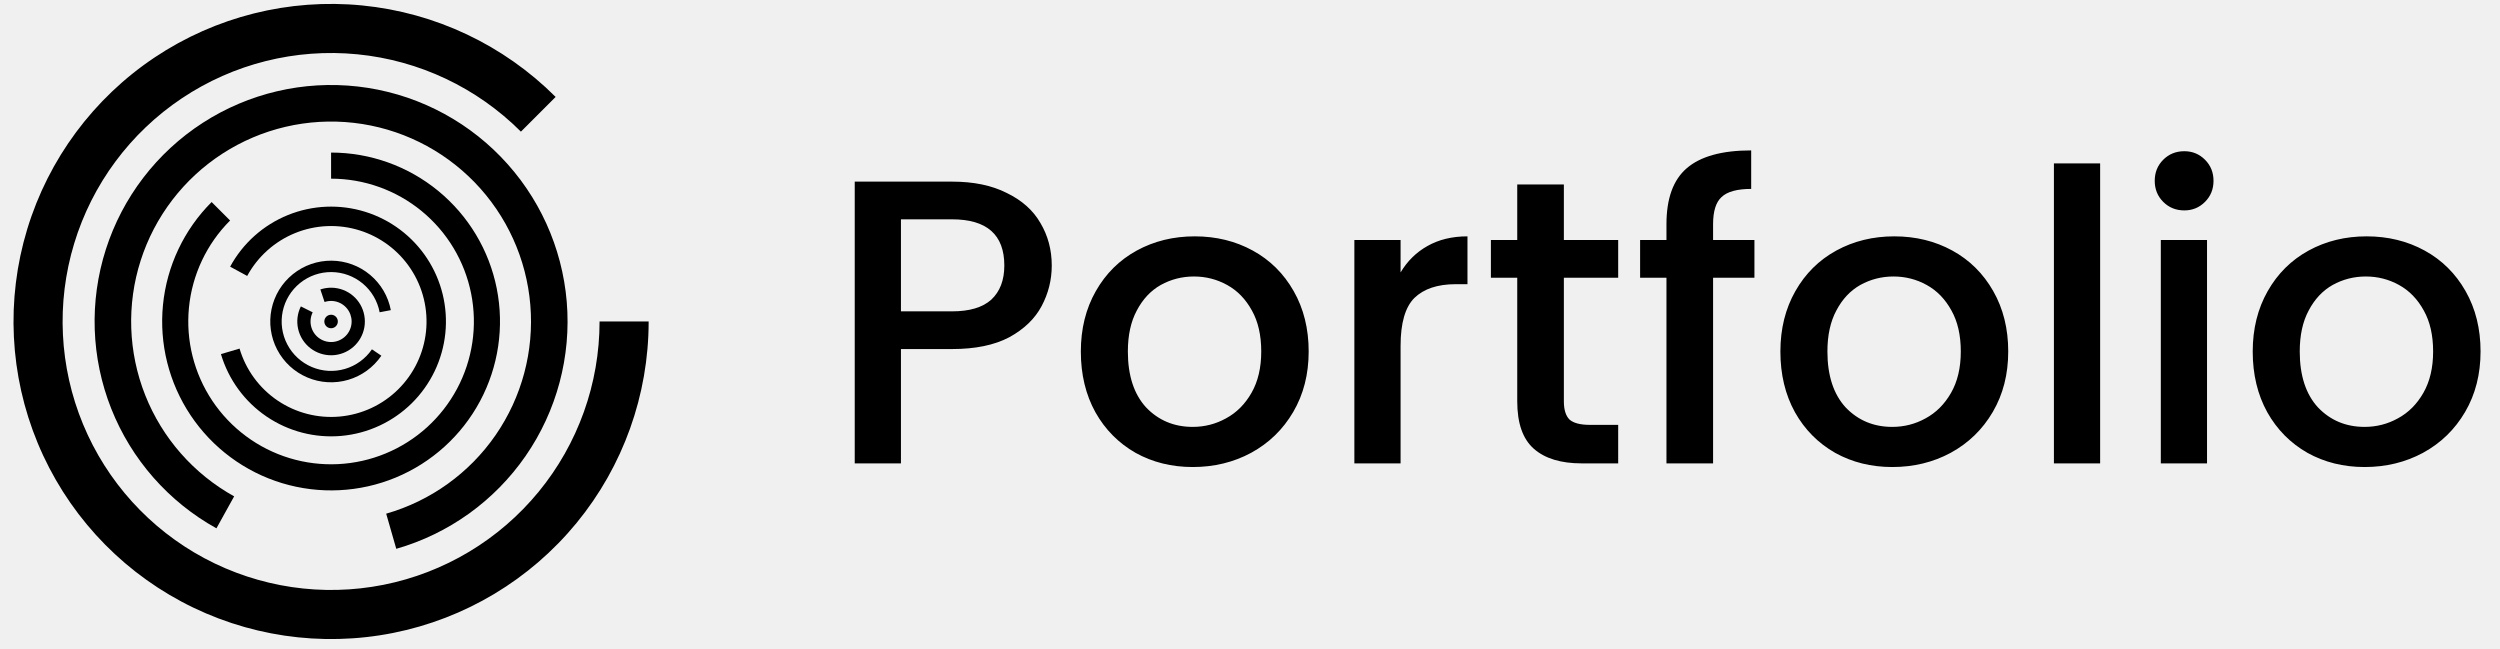
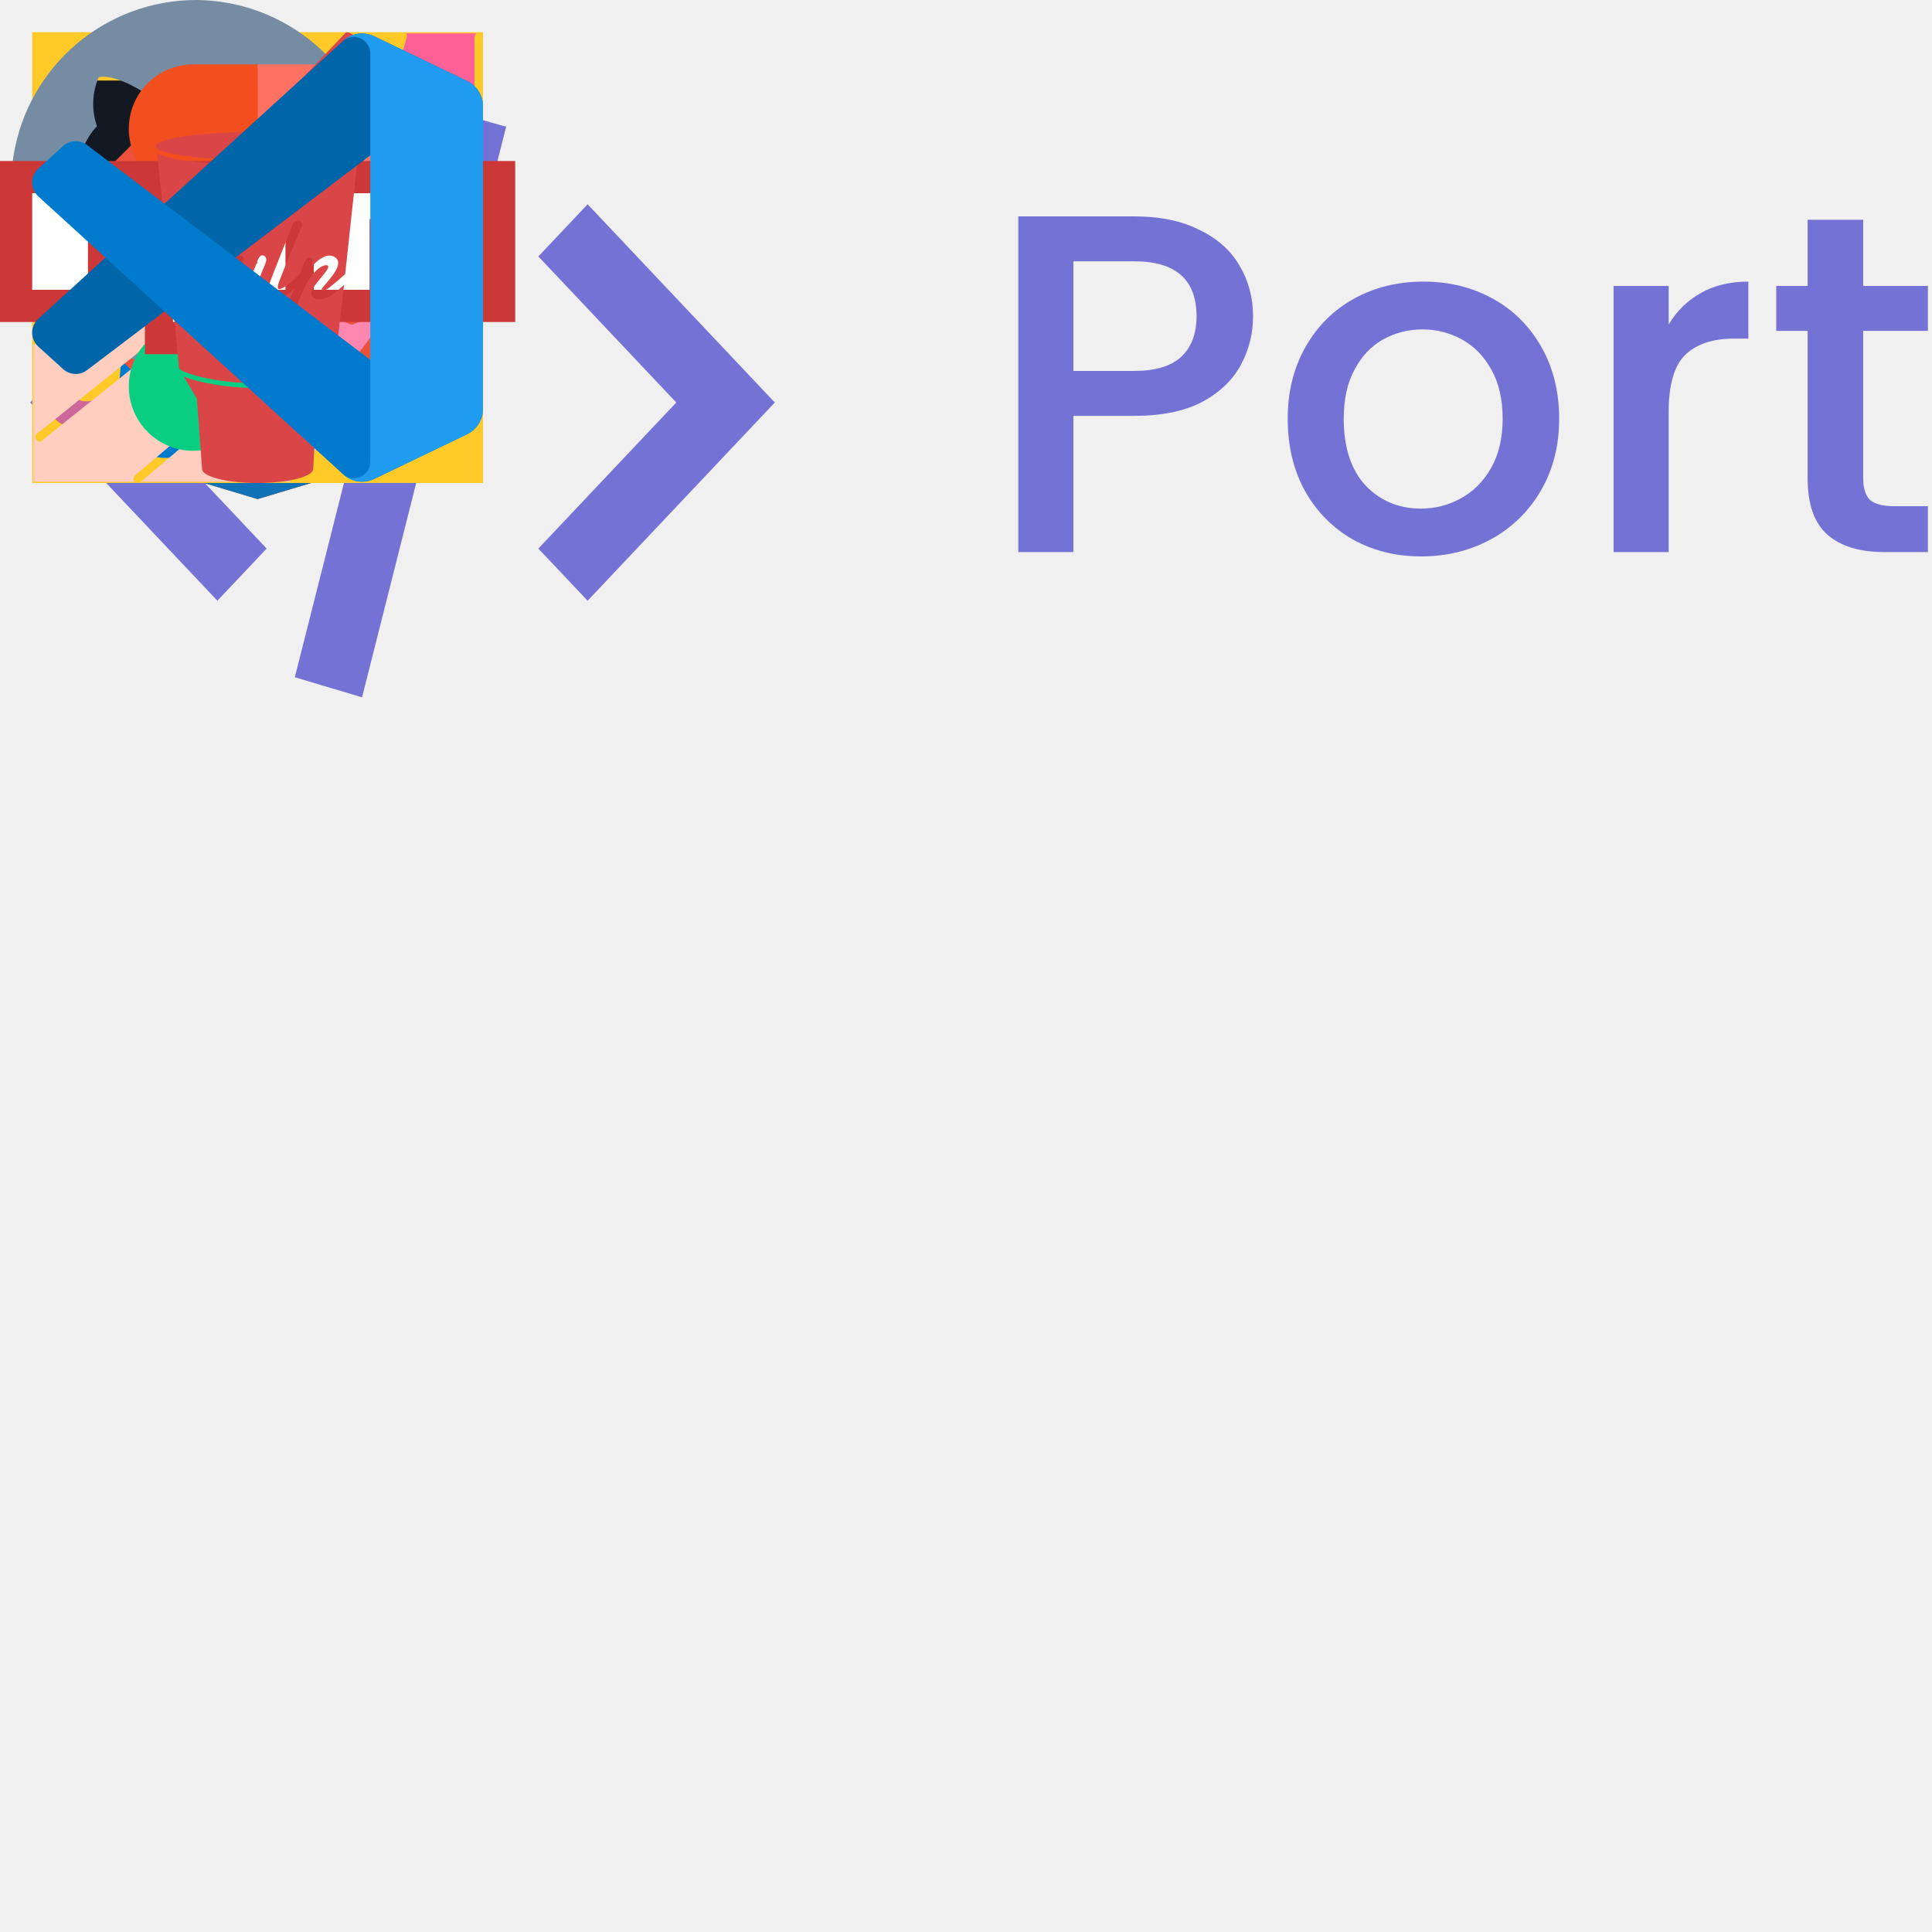
- <svg xmlns="http://www.w3.org/2000/svg" width="185" height="48" viewBox="0 0 185 48" fill="none">
+ <svg xmlns="http://www.w3.org/2000/svg" width="64" height="64" viewBox="0 0 120 120" fill="none">
  <g id="logo">
-     <path d="M48 23.79C48 29.227 46.115 34.495 42.666 38.698C39.217 42.901 34.417 45.778 29.085 46.839C23.752 47.899 18.217 47.078 13.422 44.515C8.627 41.952 4.869 37.806 2.789 32.783C0.708 27.76 0.434 22.171 2.012 16.968C3.59 11.766 6.924 7.271 11.444 4.25C15.965 1.23 21.393 -0.13 26.803 0.403C32.214 0.936 37.273 3.329 41.117 7.173L38.548 9.742C35.298 6.491 31.022 4.469 26.447 4.018C21.873 3.568 17.284 4.717 13.462 7.271C9.64 9.824 6.822 13.624 5.488 18.023C4.154 22.421 4.386 27.146 6.145 31.393C7.904 35.64 11.081 39.145 15.134 41.312C19.188 43.478 23.868 44.173 28.376 43.276C32.884 42.379 36.942 39.947 39.858 36.394C42.774 32.841 44.368 28.387 44.368 23.79H48Z" fill="black" />
-     <path d="M16.016 39.096C12.475 37.133 9.724 34.003 8.232 30.239C6.74 26.476 6.599 22.311 7.833 18.455C9.067 14.599 11.601 11.29 15.001 9.092C18.401 6.895 22.458 5.944 26.481 6.402C30.504 6.861 34.243 8.7 37.062 11.606C39.881 14.512 41.605 18.306 41.94 22.341C42.275 26.376 41.201 30.402 38.901 33.733C36.6 37.065 33.216 39.496 29.324 40.612L28.578 38.012C31.868 37.068 34.73 35.013 36.675 32.197C38.62 29.38 39.528 25.976 39.244 22.565C38.961 19.154 37.503 15.946 35.12 13.489C32.737 11.032 29.576 9.477 26.175 9.09C22.774 8.703 19.344 9.506 16.469 11.364C13.594 13.222 11.453 16.02 10.409 19.279C9.366 22.539 9.485 26.06 10.746 29.242C12.008 32.424 14.334 35.071 17.327 36.73L16.016 39.096Z" fill="black" />
-     <path d="M24.5 11.29C27.392 11.29 30.194 12.293 32.43 14.127C34.665 15.962 36.196 18.515 36.76 21.351C37.324 24.188 36.887 27.132 35.524 29.683C34.161 32.233 31.955 34.232 29.284 35.339C26.612 36.445 23.639 36.591 20.871 35.752C18.104 34.912 15.713 33.139 14.107 30.735C12.5 28.33 11.777 25.443 12.06 22.565C12.344 19.687 13.616 16.996 15.661 14.951L17.027 16.317C15.299 18.046 14.223 20.321 13.983 22.754C13.743 25.187 14.355 27.628 15.713 29.661C17.072 31.694 19.093 33.193 21.432 33.903C23.772 34.613 26.285 34.489 28.544 33.553C30.803 32.618 32.667 30.928 33.82 28.772C34.973 26.616 35.342 24.126 34.865 21.728C34.388 19.33 33.094 17.172 31.204 15.621C29.314 14.07 26.945 13.222 24.5 13.222L24.5 11.29Z" fill="black" />
-     <path d="M17.03 19.734C17.968 18.006 19.477 16.657 21.299 15.916C23.12 15.175 25.143 15.089 27.021 15.672C28.899 16.256 30.517 17.472 31.598 19.114C32.68 20.756 33.159 22.723 32.953 24.679C32.748 26.634 31.871 28.458 30.471 29.84C29.071 31.221 27.236 32.075 25.278 32.255C23.32 32.434 21.36 31.93 19.732 30.827C18.104 29.723 16.909 28.09 16.35 26.204L17.727 25.796C18.192 27.363 19.185 28.721 20.537 29.637C21.89 30.554 23.519 30.974 25.146 30.824C26.774 30.675 28.299 29.965 29.462 28.817C30.625 27.669 31.354 26.154 31.525 24.529C31.696 22.903 31.298 21.269 30.399 19.904C29.5 18.54 28.155 17.529 26.595 17.044C25.034 16.56 23.354 16.631 21.84 17.247C20.326 17.862 19.072 18.983 18.292 20.42L17.03 19.734Z" fill="black" />
-     <path d="M28.22 26.323C27.634 27.183 26.767 27.814 25.769 28.108C24.77 28.401 23.7 28.339 22.742 27.932C21.783 27.526 20.996 26.799 20.513 25.877C20.03 24.954 19.882 23.893 20.094 22.874C20.306 21.854 20.865 20.94 21.676 20.287C22.486 19.633 23.498 19.281 24.539 19.29C25.58 19.299 26.586 19.669 27.385 20.337C28.184 21.004 28.727 21.928 28.921 22.951L28.093 23.108C27.936 22.276 27.494 21.526 26.845 20.983C26.195 20.441 25.378 20.14 24.532 20.133C23.686 20.125 22.863 20.412 22.204 20.943C21.546 21.474 21.091 22.217 20.919 23.045C20.747 23.874 20.867 24.736 21.259 25.486C21.652 26.236 22.292 26.826 23.071 27.157C23.85 27.488 24.719 27.538 25.531 27.299C26.343 27.061 27.047 26.548 27.523 25.849L28.22 26.323Z" fill="black" />
-     <path d="M23.707 21.419C24.255 21.236 24.85 21.248 25.391 21.454C25.931 21.66 26.384 22.047 26.671 22.549C26.957 23.052 27.061 23.638 26.965 24.208C26.868 24.778 26.577 25.297 26.14 25.677C25.704 26.056 25.149 26.273 24.571 26.289C23.993 26.305 23.427 26.121 22.97 25.767C22.512 25.413 22.192 24.911 22.063 24.347C21.934 23.783 22.005 23.192 22.263 22.674L23.139 23.112C22.983 23.426 22.939 23.786 23.018 24.129C23.096 24.472 23.291 24.777 23.569 24.992C23.847 25.207 24.192 25.32 24.543 25.31C24.895 25.3 25.232 25.168 25.497 24.937C25.763 24.707 25.94 24.391 25.999 24.044C26.058 23.697 25.994 23.341 25.82 23.036C25.645 22.73 25.37 22.495 25.042 22.369C24.713 22.244 24.351 22.237 24.018 22.348L23.707 21.419Z" fill="black" />
-     <circle cx="24.5" cy="23.79" r="0.5" transform="rotate(-180 24.5 23.79)" fill="black" />
-     <path d="M77.83 19.65C77.83 20.71 77.58 21.71 77.08 22.65C76.58 23.59 75.78 24.36 74.68 24.96C73.58 25.54 72.17 25.83 70.45 25.83H66.67V34.29H63.25V13.44H70.45C72.05 13.44 73.4 13.72 74.5 14.28C75.62 14.82 76.45 15.56 76.99 16.5C77.55 17.44 77.83 18.49 77.83 19.65ZM70.45 23.04C71.75 23.04 72.72 22.75 73.36 22.17C74 21.57 74.32 20.73 74.32 19.65C74.32 17.37 73.03 16.23 70.45 16.23H66.67V23.04H70.45ZM88.262 34.56C86.702 34.56 85.292 34.21 84.032 33.51C82.772 32.79 81.782 31.79 81.062 30.51C80.342 29.21 79.982 27.71 79.982 26.01C79.982 24.33 80.352 22.84 81.092 21.54C81.832 20.24 82.842 19.24 84.122 18.54C85.402 17.84 86.832 17.49 88.412 17.49C89.992 17.49 91.422 17.84 92.702 18.54C93.982 19.24 94.992 20.24 95.732 21.54C96.472 22.84 96.842 24.33 96.842 26.01C96.842 27.69 96.462 29.18 95.702 30.48C94.942 31.78 93.902 32.79 92.582 33.51C91.282 34.21 89.842 34.56 88.262 34.56ZM88.262 31.59C89.142 31.59 89.962 31.38 90.722 30.96C91.502 30.54 92.132 29.91 92.612 29.07C93.092 28.23 93.332 27.21 93.332 26.01C93.332 24.81 93.102 23.8 92.642 22.98C92.182 22.14 91.572 21.51 90.812 21.09C90.052 20.67 89.232 20.46 88.352 20.46C87.472 20.46 86.652 20.67 85.892 21.09C85.152 21.51 84.562 22.14 84.122 22.98C83.682 23.8 83.462 24.81 83.462 26.01C83.462 27.79 83.912 29.17 84.812 30.15C85.732 31.11 86.882 31.59 88.262 31.59ZM103.643 20.16C104.143 19.32 104.803 18.67 105.623 18.21C106.463 17.73 107.453 17.49 108.593 17.49V21.03H107.723C106.383 21.03 105.363 21.37 104.663 22.05C103.983 22.73 103.643 23.91 103.643 25.59V34.29H100.223V17.76H103.643V20.16ZM115.726 20.55V29.7C115.726 30.32 115.866 30.77 116.146 31.05C116.446 31.31 116.946 31.44 117.646 31.44H119.746V34.29H117.046C115.506 34.29 114.326 33.93 113.506 33.21C112.686 32.49 112.276 31.32 112.276 29.7V20.55H110.326V17.76H112.276V13.65H115.726V17.76H119.746V20.55H115.726ZM129.828 20.55H126.768V34.29H123.318V20.55H121.368V17.76H123.318V16.59C123.318 14.69 123.818 13.31 124.818 12.45C125.838 11.57 127.428 11.13 129.588 11.13V13.98C128.548 13.98 127.818 14.18 127.398 14.58C126.978 14.96 126.768 15.63 126.768 16.59V17.76H129.828V20.55ZM140.029 34.56C138.469 34.56 137.059 34.21 135.799 33.51C134.539 32.79 133.549 31.79 132.829 30.51C132.109 29.21 131.749 27.71 131.749 26.01C131.749 24.33 132.119 22.84 132.859 21.54C133.599 20.24 134.609 19.24 135.889 18.54C137.169 17.84 138.599 17.49 140.179 17.49C141.759 17.49 143.189 17.84 144.469 18.54C145.749 19.24 146.759 20.24 147.499 21.54C148.239 22.84 148.609 24.33 148.609 26.01C148.609 27.69 148.229 29.18 147.469 30.48C146.709 31.78 145.669 32.79 144.349 33.51C143.049 34.21 141.609 34.56 140.029 34.56ZM140.029 31.59C140.909 31.59 141.729 31.38 142.489 30.96C143.269 30.54 143.899 29.91 144.379 29.07C144.859 28.23 145.099 27.21 145.099 26.01C145.099 24.81 144.869 23.8 144.409 22.98C143.949 22.14 143.339 21.51 142.579 21.09C141.819 20.67 140.999 20.46 140.119 20.46C139.239 20.46 138.419 20.67 137.659 21.09C136.919 21.51 136.329 22.14 135.889 22.98C135.449 23.8 135.229 24.81 135.229 26.01C135.229 27.79 135.679 29.17 136.579 30.15C137.499 31.11 138.649 31.59 140.029 31.59ZM155.41 12.09V34.29H151.99V12.09H155.41ZM161.64 15.57C161.02 15.57 160.5 15.36 160.08 14.94C159.66 14.52 159.45 14 159.45 13.38C159.45 12.76 159.66 12.24 160.08 11.82C160.5 11.4 161.02 11.19 161.64 11.19C162.24 11.19 162.75 11.4 163.17 11.82C163.59 12.24 163.8 12.76 163.8 13.38C163.8 14 163.59 14.52 163.17 14.94C162.75 15.36 162.24 15.57 161.64 15.57ZM163.32 17.76V34.29H159.9V17.76H163.32ZM174.981 34.56C173.421 34.56 172.011 34.21 170.751 33.51C169.491 32.79 168.501 31.79 167.781 30.51C167.061 29.21 166.701 27.71 166.701 26.01C166.701 24.33 167.071 22.84 167.811 21.54C168.551 20.24 169.561 19.24 170.841 18.54C172.121 17.84 173.551 17.49 175.131 17.49C176.711 17.49 178.141 17.84 179.421 18.54C180.701 19.24 181.711 20.24 182.451 21.54C183.191 22.84 183.561 24.33 183.561 26.01C183.561 27.69 183.181 29.18 182.421 30.48C181.661 31.78 180.621 32.79 179.301 33.51C178.001 34.21 176.561 34.56 174.981 34.56ZM174.981 31.59C175.861 31.59 176.681 31.38 177.441 30.96C178.221 30.54 178.851 29.91 179.331 29.07C179.811 28.23 180.051 27.21 180.051 26.01C180.051 24.81 179.821 23.8 179.361 22.98C178.901 22.14 178.291 21.51 177.531 21.09C176.771 20.67 175.951 20.46 175.071 20.46C174.191 20.46 173.371 20.67 172.611 21.09C171.871 21.51 171.281 22.14 170.841 22.98C170.401 23.8 170.181 24.81 170.181 26.01C170.181 27.79 170.631 29.17 171.531 30.15C172.451 31.11 173.601 31.59 174.981 31.59Z" fill="black" />
+     <path fill-rule="evenodd" clip-rule="evenodd" d="M18.312 42.065L27.262 6.688L31.438 7.872L22.488 43.312L18.312 42.065Z" fill="#7572D5" />
+     <path fill-rule="evenodd" clip-rule="evenodd" d="M13.502 12.688L16.562 15.928L7.995 25L16.562 34.072L13.502 37.312L1.875 25L13.502 12.688Z" fill="#7572D5" />
+     <path fill-rule="evenodd" clip-rule="evenodd" d="M36.498 12.688L33.438 15.928L42.005 25L33.438 34.072L36.498 37.312L48.125 25L36.498 12.688Z" fill="#7572D5" />
+     <path d="M77.83 19.65C77.83 20.71 77.58 21.71 77.08 22.65C76.58 23.59 75.78 24.36 74.68 24.96C73.58 25.54 72.17 25.83 70.45 25.83H66.67V34.29H63.25V13.44H70.45C72.05 13.44 73.4 13.72 74.5 14.28C75.62 14.82 76.45 15.56 76.99 16.5C77.55 17.44 77.83 18.49 77.83 19.65ZM70.45 23.04C71.75 23.04 72.72 22.75 73.36 22.17C74 21.57 74.32 20.73 74.32 19.65C74.32 17.37 73.03 16.23 70.45 16.23H66.67V23.04H70.45ZM88.262 34.56C86.702 34.56 85.292 34.21 84.032 33.51C82.772 32.79 81.782 31.79 81.062 30.51C80.342 29.21 79.982 27.71 79.982 26.01C79.982 24.33 80.352 22.84 81.092 21.54C81.832 20.24 82.842 19.24 84.122 18.54C85.402 17.84 86.832 17.49 88.412 17.49C89.992 17.49 91.422 17.84 92.702 18.54C93.982 19.24 94.992 20.24 95.732 21.54C96.472 22.84 96.842 24.33 96.842 26.01C96.842 27.69 96.462 29.18 95.702 30.48C94.942 31.78 93.902 32.79 92.582 33.51C91.282 34.21 89.842 34.56 88.262 34.56ZM88.262 31.59C89.142 31.59 89.962 31.38 90.722 30.96C91.502 30.54 92.132 29.91 92.612 29.07C93.092 28.23 93.332 27.21 93.332 26.01C93.332 24.81 93.102 23.8 92.642 22.98C92.182 22.14 91.572 21.51 90.812 21.09C90.052 20.67 89.232 20.46 88.352 20.46C87.472 20.46 86.652 20.67 85.892 21.09C85.152 21.51 84.562 22.14 84.122 22.98C83.682 23.8 83.462 24.81 83.462 26.01C83.462 27.79 83.912 29.17 84.812 30.15C85.732 31.11 86.882 31.59 88.262 31.59ZM103.643 20.16C104.143 19.32 104.803 18.67 105.623 18.21C106.463 17.73 107.453 17.49 108.593 17.49V21.03H107.723C106.383 21.03 105.363 21.37 104.663 22.05C103.983 22.73 103.643 23.91 103.643 25.59V34.29H100.223V17.76H103.643V20.16ZM115.726 20.55V29.7C115.726 30.32 115.866 30.77 116.146 31.05C116.446 31.31 116.946 31.44 117.646 31.44H119.746V34.29H117.046C115.506 34.29 114.326 33.93 113.506 33.21C112.686 32.49 112.276 31.32 112.276 29.7V20.55H110.326V17.76H112.276V13.65H115.726V17.76H119.746V20.55H115.726ZM129.828 20.55H126.768V34.29H123.318V20.55H121.368V17.76H123.318V16.59C123.318 14.69 123.818 13.31 124.818 12.45C125.838 11.57 127.428 11.13 129.588 11.13V13.98C128.548 13.98 127.818 14.18 127.398 14.58C126.978 14.96 126.768 15.63 126.768 16.59V17.76H129.828V20.55ZM140.029 34.56C138.469 34.56 137.059 34.21 135.799 33.51C134.539 32.79 133.549 31.79 132.829 30.51C132.109 29.21 131.749 27.71 131.749 26.01C131.749 24.33 132.119 22.84 132.859 21.54C133.599 20.24 134.609 19.24 135.889 18.54C137.169 17.84 138.599 17.49 140.179 17.49C141.759 17.49 143.189 17.84 144.469 18.54C145.749 19.24 146.759 20.24 147.499 21.54C148.239 22.84 148.609 24.33 148.609 26.01C148.609 27.69 148.229 29.18 147.469 30.48C146.709 31.78 145.669 32.79 144.349 33.51C143.049 34.21 141.609 34.56 140.029 34.56ZM140.029 31.59C140.909 31.59 141.729 31.38 142.489 30.96C143.269 30.54 143.899 29.91 144.379 29.07C144.859 28.23 145.099 27.21 145.099 26.01C145.099 24.81 144.869 23.8 144.409 22.98C143.949 22.14 143.339 21.51 142.579 21.09C141.819 20.67 140.999 20.46 140.119 20.46C139.239 20.46 138.419 20.67 137.659 21.09C136.919 21.51 136.329 22.14 135.889 22.98C135.449 23.8 135.229 24.81 135.229 26.01C135.229 27.79 135.679 29.17 136.579 30.15C137.499 31.11 138.649 31.59 140.029 31.59ZM155.41 12.09V34.29H151.99V12.09H155.41ZM161.64 15.57C161.02 15.57 160.5 15.36 160.08 14.94C159.66 14.52 159.45 14 159.45 13.38C159.45 12.76 159.66 12.24 160.08 11.82C160.5 11.4 161.02 11.19 161.64 11.19C162.24 11.19 162.75 11.4 163.17 11.82C163.59 12.24 163.8 12.76 163.8 13.38C163.8 14 163.59 14.52 163.17 14.94C162.75 15.36 162.24 15.57 161.64 15.57ZM163.32 17.76V34.29H159.9V17.76H163.32ZM174.981 34.56C173.421 34.56 172.011 34.21 170.751 33.51C169.491 32.79 168.501 31.79 167.781 30.51C167.061 29.21 166.701 27.71 166.701 26.01C166.701 24.33 167.071 22.84 167.811 21.54C168.551 20.24 169.561 19.24 170.841 18.54C172.121 17.84 173.551 17.49 175.131 17.49C176.711 17.49 178.141 17.84 179.421 18.54C180.701 19.24 181.711 20.24 182.451 21.54C183.191 22.84 183.561 24.33 183.561 26.01C183.561 27.69 183.181 29.18 182.421 30.48C181.661 31.78 180.621 32.79 179.301 33.51C178.001 34.21 176.561 34.56 174.981 34.56ZM174.981 31.59C175.861 31.59 176.681 31.38 177.441 30.96C178.221 30.54 178.851 29.91 179.331 29.07C179.811 28.23 180.051 27.21 180.051 26.01C180.051 24.81 179.821 23.8 179.361 22.98C178.901 22.14 178.291 21.51 177.531 21.09C176.771 20.67 175.951 20.46 175.071 20.46C174.191 20.46 173.371 20.67 172.611 21.09C171.871 21.51 171.281 22.14 170.841 22.98C170.401 23.8 170.181 24.81 170.181 26.01C170.181 27.79 170.631 29.17 171.531 30.15C172.451 31.11 173.601 31.59 174.981 31.59Z" fill="#7572D5" />
+   </g>
+   <g id="html">
+     <g id="SVGRepo_bgCarrier" stroke-width="0" />
+     <g id="SVGRepo_tracerCarrier" stroke-linecap="round" stroke-linejoin="round" />
+     <g id="SVGRepo_iconCarrier">
+       <path d="M6 28L4 3H28L26 28L16 31L6 28Z" fill="#E44D26" />
+       <path d="M26 5H16V29.5L24 27L26 5Z" fill="#F16529" />
+       <path d="M9.5 17.5L8.5 8H24L23.5 11H11.5L12 14.5H23L22 24L16 26L10 24L9.5 19H12.5L13 21.5L16 22.5L19 21.5L19.5 17.5H9.5Z" fill="white" />
+     </g>
+   </g>
+   <g id="css">
+     <g id="SVGRepo_bgCarrier" stroke-width="0" />
+     <g id="SVGRepo_tracerCarrier" stroke-linecap="round" stroke-linejoin="round" />
+     <g id="SVGRepo_iconCarrier">
+       <path d="M6 28L4 3H28L26 28L16 31L6 28Z" fill="#1172B8" />
+       <path d="M26 5H16V29.5L24 27L26 5Z" fill="#33AADD" />
+       <path d="M19.5 17.5H9.5L9 14L17 11.5H9L8.5 8.5H24L23.5 12L17 14.5H23L22 24L16 26L10 24L9.5 19H12.5L13 21.5L16 22.5L19 21.5L19.5 17.5Z" fill="white" />
+     </g>
+   </g>
+   <g id="js">
+     <g id="SVGRepo_bgCarrier" stroke-width="0" />
+     <g id="SVGRepo_tracerCarrier" stroke-linecap="round" stroke-linejoin="round" />
+     <g id="SVGRepo_iconCarrier">
+       <rect x="2" y="2" width="28" height="28" fill="#FFCA28" />
+       <path d="M19 25.288L21.061 23.924C21.223 24.431 22.246 25.637 23.538 25.637C24.831 25.637 25.431 24.931 25.431 24.463C25.431 23.188 24.111 22.738 23.477 22.522C23.374 22.487 23.289 22.458 23.231 22.433C23.201 22.42 23.156 22.402 23.098 22.38C22.393 22.111 19.792 21.117 19.792 18.237C19.792 15.065 22.854 14.7 23.546 14.7C23.999 14.7 26.177 14.756 27.262 16.794L25.262 18.19C24.823 17.302 24.095 17.008 23.646 17.008C22.538 17.008 22.308 17.82 22.308 18.19C22.308 19.227 23.511 19.692 24.527 20.084C24.793 20.187 25.046 20.285 25.262 20.387C26.369 20.91 28 21.767 28 24.463C28 25.814 26.867 28 24.015 28C20.185 28 19.169 25.7 19 25.288Z" fill="#3E3E3E" />
+       <path d="M9 25.559L11.149 24.195C11.317 24.703 11.971 25.638 12.921 25.638C13.87 25.638 14.356 24.663 14.356 24.195V15H16.998V24.195C17.041 25.464 16.338 28 13.233 28C10.379 28 9.192 26.304 9 25.559Z" fill="#3E3E3E" />
+     </g>
+   </g>
+   <g id="sass">
+     <g id="SVGRepo_bgCarrier" stroke-width="0" />
+     <g id="SVGRepo_tracerCarrier" stroke-linecap="round" stroke-linejoin="round" />
+     <g id="SVGRepo_iconCarrier">
+       <path d="M26.11,17.572a5.8,5.8,0,0,0-2.537.588,5.345,5.345,0,0,1-.568-1.314,3.53,3.53,0,0,1-.051-1.1,9.811,9.811,0,0,1,.332-1.192c-.005-.051-.061-.292-.624-.3s-1.048.107-1.1.256a6.171,6.171,0,0,0-.235.834,19.686,19.686,0,0,1-1.713,3.294,3.186,3.186,0,0,1-.44-2.066,9.811,9.811,0,0,1,.332-1.192c-.005-.051-.061-.292-.624-.3s-1.048.107-1.1.256-.118.5-.235.834-1.483,3.386-1.841,4.173c-.184.4-.343.726-.455.946h0a.233.233,0,0,1-.02.041c-.1.189-.153.292-.153.292v.005c-.077.138-.159.266-.2.266a1.711,1.711,0,0,1,.01-.869c.2-1.059.69-2.705.685-2.762,0-.031.092-.317-.317-.465a.508.508,0,0,0-.578.1c-.036,0-.061.087-.061.087s.445-1.851-.849-1.851a3.855,3.855,0,0,0-2.475,1.683c-.348.189-1.089.593-1.882,1.028-.3.169-.614.338-.905.5-.02-.02-.041-.046-.061-.066C6.87,17.6,3.975,16.416,4.1,14.171c.046-.818.327-2.966,5.559-5.575,4.306-2.122,7.733-1.534,8.326-.23.849,1.862-1.836,5.319-6.285,5.82a3.351,3.351,0,0,1-2.813-.711c-.235-.256-.271-.271-.358-.22-.143.077-.051.307,0,.44a2.626,2.626,0,0,0,1.606,1.263,8.55,8.55,0,0,0,5.217-.517c2.7-1.043,4.8-3.943,4.184-6.372-.619-2.465-4.71-3.278-8.582-1.9A19.5,19.5,0,0,0,4.359,9.952c-2.133,1.995-2.47,3.728-2.332,4.455.5,2.578,4.051,4.255,5.472,5.5-.072.041-.138.077-.194.107-.711.353-3.421,1.77-4.1,3.268-.767,1.7.123,2.915.711,3.079a4.374,4.374,0,0,0,4.71-1.908A4.725,4.725,0,0,0,9.049,20.1a.107.107,0,0,0-.02-.031l.557-.327c.363-.215.721-.414,1.028-.578a6.74,6.74,0,0,0-.363,1.862,3.886,3.886,0,0,0,.834,2.7.921.921,0,0,0,.675.22c.6,0,.875-.5,1.176-1.094.368-.726.7-1.57.7-1.57s-.414,2.281.711,2.281c.409,0,.823-.532,1.008-.8v.005s.01-.015.031-.051l.066-.107v-.01c.164-.286.532-.936,1.079-2.015.706-1.391,1.386-3.13,1.386-3.13a8.888,8.888,0,0,0,.271,1.13,10.643,10.643,0,0,0,.583,1.309c-.164.23-.266.358-.266.358l.005.005c-.133.174-.276.363-.435.547a16.3,16.3,0,0,0-1.314,1.647.447.447,0,0,0,.123.6,1.116,1.116,0,0,0,.685.113,3.147,3.147,0,0,0,1.028-.235,3.45,3.45,0,0,0,.885-.465,1.98,1.98,0,0,0,.849-1.744,3.521,3.521,0,0,0-.322-1.233c.051-.072.1-.143.148-.215a23.428,23.428,0,0,0,1.534-2.649,8.888,8.888,0,0,0,.271,1.13,7.57,7.57,0,0,0,.5,1.125A4.861,4.861,0,0,0,20.965,20.8c-.322.931-.072,1.35.4,1.447a1.425,1.425,0,0,0,.747-.153,3.4,3.4,0,0,0,.946-.486,2.126,2.126,0,0,0,1.043-1.729,3.268,3.268,0,0,0-.235-1.023,5.356,5.356,0,0,1,2.716-.312c2.434.286,2.915,1.805,2.823,2.445a1.618,1.618,0,0,1-.772,1.094c-.169.107-.225.143-.21.22.02.113.1.107.245.087A1.9,1.9,0,0,0,30,20.7c.077-1.5-1.355-3.145-3.887-3.13ZM7.33,23.9c-.808.88-1.933,1.212-2.419.931-.522-.3-.317-1.6.675-2.532a12.884,12.884,0,0,1,1.9-1.417c.118-.072.292-.174.5-.3l.056-.031h0l.123-.077A3.493,3.493,0,0,1,7.33,23.9Zm5.881-4c-.281.685-.869,2.44-1.227,2.342-.307-.082-.5-1.412-.061-2.726a6.193,6.193,0,0,1,.956-1.754c.44-.491.926-.655,1.043-.455a9.062,9.062,0,0,1-.711,2.593Zm4.853,2.322c-.118.061-.23.1-.281.072-.036-.02.051-.1.051-.1s.609-.655.849-.951c.138-.174.3-.378.476-.609V20.7c0,.782-.757,1.309-1.094,1.524Zm3.744-.854c-.087-.061-.072-.266.22-.905a3.408,3.408,0,0,1,.834-1.074,1.448,1.448,0,0,1,.082.471,1.547,1.547,0,0,1-1.135,1.509Z" style="fill:#cd6799" />
+     </g>
+   </g>
+   <g id="react">
+     <g id="SVGRepo_bgCarrier" stroke-width="0" />
+     <g id="SVGRepo_tracerCarrier" stroke-linecap="round" stroke-linejoin="round" />
+     <g id="SVGRepo_iconCarrier">
+       <circle cx="16" cy="15.974" r="2.5" style="fill:#007acc" />
+       <path d="M16,21.706a28.385,28.385,0,0,1-8.88-1.2,11.3,11.3,0,0,1-3.657-1.958A3.543,3.543,0,0,1,2,15.974c0-1.653,1.816-3.273,4.858-4.333A28.755,28.755,0,0,1,16,10.293a28.674,28.674,0,0,1,9.022,1.324,11.376,11.376,0,0,1,3.538,1.866A3.391,3.391,0,0,1,30,15.974c0,1.718-2.03,3.459-5.3,4.541A28.8,28.8,0,0,1,16,21.706Zm0-10.217a27.948,27.948,0,0,0-8.749,1.282c-2.8.977-4.055,2.313-4.055,3.2,0,.928,1.349,2.387,4.311,3.4A27.21,27.21,0,0,0,16,20.51a27.6,27.6,0,0,0,8.325-1.13C27.4,18.361,28.8,16.9,28.8,15.974a2.327,2.327,0,0,0-1.01-1.573,10.194,10.194,0,0,0-3.161-1.654A27.462,27.462,0,0,0,16,11.489Z" style="fill:#007acc" />
+       <path d="M10.32,28.443a2.639,2.639,0,0,1-1.336-.328c-1.432-.826-1.928-3.208-1.327-6.373a28.755,28.755,0,0,1,3.4-8.593h0A28.676,28.676,0,0,1,16.71,5.995a11.376,11.376,0,0,1,3.384-2.133,3.391,3.391,0,0,1,2.878,0c1.489.858,1.982,3.486,1.287,6.859a28.806,28.806,0,0,1-3.316,8.133,28.385,28.385,0,0,1-5.476,7.093,11.3,11.3,0,0,1-3.523,2.189A4.926,4.926,0,0,1,10.32,28.443Zm1.773-14.7a27.948,27.948,0,0,0-3.26,8.219c-.553,2.915-.022,4.668.75,5.114.8.463,2.742.024,5.1-2.036a27.209,27.209,0,0,0,5.227-6.79,27.6,27.6,0,0,0,3.181-7.776c.654-3.175.089-5.119-.713-5.581a2.327,2.327,0,0,0-1.868.089A10.194,10.194,0,0,0,17.5,6.9a27.464,27.464,0,0,0-5.4,6.849Z" style="fill:#007acc" />
+       <path d="M21.677,28.456c-1.355,0-3.076-.82-4.868-2.361a28.756,28.756,0,0,1-5.747-7.237h0a28.676,28.676,0,0,1-3.374-8.471,11.376,11.376,0,0,1-.158-4A3.391,3.391,0,0,1,8.964,3.9c1.487-.861,4.01.024,6.585,2.31a28.8,28.8,0,0,1,5.39,6.934,28.384,28.384,0,0,1,3.41,8.287,11.3,11.3,0,0,1,.137,4.146,3.543,3.543,0,0,1-1.494,2.555A2.59,2.59,0,0,1,21.677,28.456Zm-9.58-10.2a27.949,27.949,0,0,0,5.492,6.929c2.249,1.935,4.033,2.351,4.8,1.9.8-.465,1.39-2.363.782-5.434A27.212,27.212,0,0,0,19.9,13.74,27.6,27.6,0,0,0,14.755,7.1c-2.424-2.152-4.39-2.633-5.191-2.169a2.327,2.327,0,0,0-.855,1.662,10.194,10.194,0,0,0,.153,3.565,27.465,27.465,0,0,0,3.236,8.1Z" style="fill:#007acc" />
+     </g>
+   </g>
+   <g id="ts">
+     <g id="SVGRepo_bgCarrier" stroke-width="0" />
+     <g id="SVGRepo_tracerCarrier" stroke-linecap="round" stroke-linejoin="round" />
+     <g id="SVGRepo_iconCarrier">
+       <path fill-rule="evenodd" clip-rule="evenodd" d="M20 5H5V20H20V5ZM11.077 18H9.823V13.044H8.026V12.011H12.874V13.044H11.077V18ZM18.289 16.215C18.289 17.402 17.368 18.154 15.874 18.154C14.442 18.154 13.537 17.469 13.467 16.406L13.462 16.34H14.67L14.674 16.381C14.72 16.83 15.206 17.133 15.907 17.133C16.575 17.133 17.036 16.813 17.036 16.352V16.348C17.036 15.954 16.741 15.734 15.998 15.58L15.367 15.452C14.122 15.198 13.587 14.617 13.587 13.709V13.704C13.587 12.592 14.541 11.857 15.87 11.857C17.268 11.857 18.09 12.596 18.169 13.596L18.173 13.65H16.994L16.986 13.601C16.916 13.173 16.5 12.874 15.87 12.874C15.251 12.878 14.84 13.161 14.84 13.609V13.613C14.84 14.003 15.131 14.236 15.836 14.381L16.471 14.509C17.737 14.771 18.289 15.277 18.289 16.211V16.215Z" fill="#121923" />
+     </g>
+   </g>
+   <g id="git">
+     <g id="SVGRepo_bgCarrier" stroke-width="0" />
+     <g id="SVGRepo_tracerCarrier" stroke-linecap="round" stroke-linejoin="round" />
+     <g id="SVGRepo_iconCarrier">
+       <path d="M2.585 17.413C1.805 16.633 1.805 15.367 2.585 14.587L14.587 2.585C15.367 1.805 16.633 1.805 17.413 2.585L29.415 14.587C30.195 15.367 30.195 16.633 29.415 17.413L17.413 29.415C16.633 30.195 15.367 30.195 14.587 29.415L2.585 17.413Z" fill="#EE513B" />
+       <path d="M12.149 5.062L10.934 6.277L14.072 9.416C13.945 9.688 13.875 9.992 13.875 10.312C13.875 11.222 14.446 11.998 15.25 12.301V19.98C14.446 20.283 13.875 21.059 13.875 21.969C13.875 23.142 14.826 24.094 16 24.094C17.173 24.094 18.125 23.142 18.125 21.969C18.125 21.144 17.655 20.429 16.968 20.077V12.312L19.969 15.312C19.848 15.579 19.781 15.875 19.781 16.187C19.781 17.361 20.732 18.312 21.906 18.312C23.079 18.312 24.031 17.361 24.031 16.187C24.031 15.014 23.079 14.062 21.906 14.062C21.678 14.062 21.458 14.098 21.252 14.165L18.03 10.942C18.091 10.743 18.125 10.532 18.125 10.312C18.125 9.139 17.173 8.187 16 8.187C15.78 8.187 15.569 8.221 15.37 8.282L12.149 5.062Z" fill="white" />
+     </g>
+   </g>
+   <g id="github">
+     <g id="SVGRepo_bgCarrier" stroke-width="0" />
+     <g id="SVGRepo_tracerCarrier" stroke-linecap="round" stroke-linejoin="round" />
+     <g id="SVGRepo_iconCarrier">
+       <path fill-rule="evenodd" clip-rule="evenodd" d="M12.205 0C6.56 -0.006 1.746 4.086 0.843 9.658C-0.061 15.229 3.213 20.633 8.569 22.412C9.148 22.518 9.353 22.158 9.353 21.854C9.353 21.551 9.353 20.859 9.353 19.899C6.141 20.598 5.464 18.353 5.464 18.353C5.25 17.657 4.798 17.059 4.186 16.666C3.148 15.96 4.271 15.96 4.271 15.96C5.008 16.064 5.656 16.501 6.028 17.146C6.344 17.718 6.874 18.141 7.502 18.321C8.13 18.501 8.803 18.424 9.374 18.106C9.418 17.525 9.669 16.979 10.08 16.567C7.525 16.278 4.842 15.289 4.842 10.92C4.825 9.779 5.247 8.674 6.021 7.835C5.676 6.843 5.717 5.757 6.134 4.793C6.134 4.793 7.101 4.482 9.296 5.972C11.182 5.454 13.171 5.454 15.056 5.972C17.252 4.482 18.212 4.793 18.212 4.793C18.635 5.747 18.685 6.825 18.353 7.814C19.127 8.653 19.549 9.757 19.532 10.899C19.532 15.318 16.842 16.285 14.28 16.546C14.836 17.105 15.122 17.877 15.063 18.663C15.063 20.202 15.063 21.445 15.063 21.819C15.063 22.193 15.268 22.482 15.854 22.369C21.147 20.545 24.357 15.173 23.455 9.647C22.554 4.121 17.803 0.048 12.205 0z" fill="#758CA3" />
+     </g>
+   </g>
+   <g id="styled">
+     <g id="SVGRepo_bgCarrier" stroke-width="0" />
+     <g id="SVGRepo_tracerCarrier" stroke-linecap="round" stroke-linejoin="round" />
+     <g id="SVGRepo_iconCarrier">
+       <path d="M18.05,29.6c.042-.095.148-.161.225-.241,1.175-1.232,2.36-2.453,3.519-3.7A3.2,3.2,0,0,0,22.808,23a5.925,5.925,0,0,0-.143-.624c-.316.3-.61.573-.906.848-.46.428-.918.858-1.382,1.281a1.931,1.931,0,0,1-2.148.419,1.973,1.973,0,0,1-1.29-1.75,1.04,1.04,0,0,0-.043-.146c-.353.3-.691.576-1.026.86l-6.963,5.9c-.048.041-.1.092-.145.132h9.283l-.014-.009C17.981,29.876,18.007,29.692,18.05,29.6Z" style="fill:#ffcebf" />
+       <path d="M8.337,29.6a1.239,1.239,0,0,1,.295-.276l9.636-8.175q.986-.837,1.963-1.683a.523.523,0,0,0,.182-.224,5.364,5.364,0,0,0,.065-2.069c-.1.07-.154.1-.2.149-.789.706-1.574,1.418-2.367,2.12a1.762,1.762,0,0,1-2.048.329,1.889,1.889,0,0,1-1.08-1.807c0-.085,0-.169,0-.324-.145.106-.251.177-.35.257Q8.648,22.529,2.865,27.154c-.174.139-.382.449-.61.148s.119-.425.294-.565q6.165-4.947,12.336-9.885c.67-.537.714-.762.278-1.615l-.26.244c-.713.663-1.434,1.317-2.136,1.991a2.121,2.121,0,0,1-3.585-1.337c-.133.1-.248.173-.357.258l-6.1,4.728a1.485,1.485,0,0,1-.356.258.446.446,0,0,1-.3-.015v8.561H8.325A.365.365,0,0,1,8.337,29.6Z" style="fill:#ffcebf" />
+       <path d="M25.237,2.423c-.17.557-.335,1.115-.484,1.678a1.688,1.688,0,0,0,.9,2.09,7.122,7.122,0,0,0,3.818.8V2.518a.73.73,0,0,1,.016-.294.666.666,0,0,1,.105-.149H25.233C25.3,2.153,25.277,2.29,25.237,2.423Z" style="fill:#ff6196" />
+       <path d="M16.482,12.032a2.422,2.422,0,0,1-.5,1.376A22.671,22.671,0,0,1,12.256,17.2a1.442,1.442,0,0,1-1.684.2,1.393,1.393,0,0,1-.843-1.368,1.624,1.624,0,0,1,.417-.947,35.848,35.848,0,0,1,5.019-3.993.71.71,0,0,1,.829-.034A1.041,1.041,0,0,1,16.482,12.032Z" style="fill:#ff87af" />
+       <path d="M15.284,18.093a1.437,1.437,0,0,1,.448-1.2,38.336,38.336,0,0,1,4.87-3.813c.052-.033.1-.066.157-.1a.837.837,0,0,1,1.025.035.861.861,0,0,1,.242.979,4.39,4.39,0,0,1-1.168,1.908c-1.105,1.1-2.252,2.164-3.4,3.22a1.124,1.124,0,0,1-1.364.192A1.512,1.512,0,0,1,15.284,18.093Z" style="fill:#ff87af" />
+       <path d="M22.5,18.754c-.28.3-.568.586-.837.893a1.89,1.89,0,0,0-.2.38c.148.044.321.16.441.119.611-.205,1.207-.451,1.878-.71-.146.336-.256.646-.411.93A12.189,12.189,0,0,1,21,23.238q-.532.513-1.105.981a1.484,1.484,0,0,1-2.415-.92,1.1,1.1,0,0,1,.238-.813,22.187,22.187,0,0,1,4.623-3.823.193.193,0,0,1,.065-.013Z" style="fill:#ff87af" />
+       <path d="M24.794,14.771l1.711-7.6,1.2.281-.619,1.881c-.578,1.75-1.163,3.5-1.727,5.252C25.249,14.909,25.105,14.969,24.794,14.771Z" style="fill:#ff6196" />
+       <path d="M22.862,19.241c.181-.691.361-1.33.513-1.976a4.468,4.468,0,0,1,.826-1.721c.243-.319.516-.192.795-.123.258.063.323.252.334.5a2.845,2.845,0,0,1-.588,1.907A4.8,4.8,0,0,1,22.862,19.241Z" style="fill:#ff6196" />
+       <path d="M29.993,2.894a3.623,3.623,0,0,0-.017-.668.291.291,0,0,0-.116-.151A.381.381,0,0,0,29.708,2c-.032-.006-.077.027-.12.074a.666.666,0,0,0-.105.149.73.73,0,0,0-.016.294V6.989a7.122,7.122,0,0,1-3.818-.8,1.688,1.688,0,0,1-.9-2.09c.149-.563.314-1.121.484-1.678.04-.133.063-.27,0-.348a.2.2,0,0,0-.135-.064.3.3,0,0,0-.182.064.434.434,0,0,0-.171.19c-.2.6-.376,1.206-.529,1.818a2.148,2.148,0,0,0-.046.737,2.339,2.339,0,0,0,1.542,2c.189.079.3.157.247.406-.073.316-.144.632-.216.949q-.735,3.222-1.462,6.447a.483.483,0,0,1-.121.257,3.228,3.228,0,0,0-.791.92,4.8,4.8,0,0,0-.53,1.5.981.981,0,0,1-.558.785c-.417.211-.8.484-1.263.768A12.639,12.639,0,0,0,21,17.179a1.062,1.062,0,0,1,.284-.96,4.75,4.75,0,0,0,1.258-2.194,1.294,1.294,0,0,0-1.208-1.7,1.7,1.7,0,0,0-.929.264c-.957.646-1.888,1.332-2.812,2.026-.547.412-1.062.868-1.592,1.3a.418.418,0,0,1-.059-.081.842.842,0,0,0-.059-.214c-.443-.684-.136-1.181.345-1.692A2.793,2.793,0,0,0,17,11.977a1.568,1.568,0,0,0-.327-1.026,1.459,1.459,0,0,0-.438-.363,1.337,1.337,0,0,0-1.517.162l-.279.2c-.637.456-1.282.9-1.895,1.388-.895.712-1.769,1.454-2.626,2.214-.4.353-.692.835-1.107,1.163-2.164,1.709-4.351,3.387-6.53,5.076a1.022,1.022,0,0,0-.205.161.164.164,0,0,0-.016.029c-.046.107-.085.284-.031.349a.141.141,0,0,0,.047.033.446.446,0,0,0,.3.015,1.485,1.485,0,0,0,.356-.258l6.1-4.728c.109-.085.224-.162.357-.258a2.121,2.121,0,0,0,3.585,1.337c.7-.674,1.423-1.328,2.136-1.991l.26-.244c.436.853.392,1.078-.278,1.615Q8.716,21.793,2.549,26.737c-.175.14-.521.267-.294.565s.436-.009.61-.148Q8.651,22.533,14.429,17.9c.1-.08.205-.151.35-.257,0,.155,0,.239,0,.324a1.889,1.889,0,0,0,1.08,1.807,1.762,1.762,0,0,0,2.048-.329c.793-.7,1.578-1.414,2.367-2.12.05-.045.108-.079.2-.149a5.364,5.364,0,0,1-.065,2.069.523.523,0,0,1-.182.224q-.978.845-1.963,1.683L8.632,29.328a1.239,1.239,0,0,0-.295.276.365.365,0,0,0-.012.321v0a.376.376,0,0,0,.32.063.294.294,0,0,0,.116-.065c.05-.04.1-.091.145-.132l6.963-5.9c.335-.284.673-.564,1.026-.86a1.04,1.04,0,0,1,.043.146,1.973,1.973,0,0,0,1.29,1.75,1.931,1.931,0,0,0,2.148-.419c.464-.423.922-.853,1.382-1.281.3-.275.59-.551.906-.848a5.925,5.925,0,0,1,.143.624,3.2,3.2,0,0,1-1.014,2.649c-1.159,1.248-2.344,2.469-3.519,3.7-.077.08-.183.146-.225.241s-.069.281-.019.321l.014.009a.573.573,0,0,0,.338.051.136.136,0,0,0,.081-.051c.028-.029.055-.065.082-.092.952-.984,1.909-1.963,2.854-2.954a13.982,13.982,0,0,0,1.074-1.223,3.411,3.411,0,0,0,.61-3.616.516.516,0,0,1,.074-.386c.065-.112.137-.221.211-.329a4.632,4.632,0,0,0,.587-1,7.547,7.547,0,0,1,1.339-2.4,2.792,2.792,0,0,0,.5-2.469.988.988,0,0,1,0-.489c.506-1.567,1.027-3.129,1.543-4.692q.347-1.05.69-2.094l.213-.647c.454,0,.882-.009,1.308,0,.354.01.462-.156.458-.5C29.985,5.652,29.993,4.273,29.993,2.894ZM12.256,17.2a1.442,1.442,0,0,1-1.684.2,1.393,1.393,0,0,1-.843-1.368,1.624,1.624,0,0,1,.417-.947,35.848,35.848,0,0,1,5.019-3.993.852.852,0,0,1,.326-.14.656.656,0,0,1,.238,0,.763.763,0,0,1,.265.106,1.041,1.041,0,0,1,.488.975,2.422,2.422,0,0,1-.5,1.376A22.671,22.671,0,0,1,12.256,17.2Zm5.2,1.929a1.124,1.124,0,0,1-1.364.192,1.512,1.512,0,0,1-.81-1.224,1.437,1.437,0,0,1,.448-1.2,38.336,38.336,0,0,1,4.87-3.813c.052-.033.1-.066.157-.1a.837.837,0,0,1,1.025.035.861.861,0,0,1,.242.979,4.39,4.39,0,0,1-1.168,1.908C19.753,17.008,18.606,18.069,17.458,19.125Zm5.911,1.241A12.189,12.189,0,0,1,21,23.238q-.532.513-1.105.981a1.484,1.484,0,0,1-2.415-.92,1.1,1.1,0,0,1,.238-.813,22.187,22.187,0,0,1,4.623-3.823.193.193,0,0,1,.065-.013l.1.1c-.28.3-.568.586-.837.893a1.89,1.89,0,0,0-.2.38c.148.044.321.16.441.119.483-.162.958-.35,1.467-.55l.411-.16C23.634,19.772,23.524,20.082,23.369,20.366Zm1.373-2.535a4.363,4.363,0,0,1-1.373,1.152q-.247.138-.507.258c.178-.681.356-1.312.507-1.95l.006-.026a4.468,4.468,0,0,1,.826-1.721c.243-.319.516-.192.795-.123.258.063.323.252.334.5A2.845,2.845,0,0,1,24.742,17.831Zm2.34-8.5c-.578,1.75-1.163,3.5-1.727,5.252-.106.329-.25.389-.561.191l1.483-6.593.228-1.012,1.2.281c-.082.247-.161.49-.241.731Z" />
+     </g>
+   </g>
+   <g id="figma">
+     <g id="SVGRepo_bgCarrier" stroke-width="0" />
+     <g id="SVGRepo_tracerCarrier" stroke-linecap="round" stroke-linejoin="round" />
+     <g id="SVGRepo_iconCarrier">
+       <path fill-rule="evenodd" clip-rule="evenodd" d="M16 16C16 13.791 17.791 12 20 12C22.209 12 24 13.791 24 16C24 18.209 22.209 20 20 20C17.791 20 16 18.209 16 16Z" fill="#1ABCFE" />
+       <path fill-rule="evenodd" clip-rule="evenodd" d="M8 24C8 21.791 9.791 20 12 20H16V24C16 26.209 14.209 28 12 28C9.791 28 8 26.209 8 24Z" fill="#0ACF83" />
+       <path fill-rule="evenodd" clip-rule="evenodd" d="M16 4V12H20C22.209 12 24 10.209 24 8C24 5.791 22.209 4 20 4H16Z" fill="#FF7262" />
+       <path fill-rule="evenodd" clip-rule="evenodd" d="M8 8C8 10.209 9.791 12 12 12H16V4H12C9.791 4 8 5.791 8 8Z" fill="#F24E1E" />
+       <path fill-rule="evenodd" clip-rule="evenodd" d="M8 16C8 18.209 9.791 20 12 20H16V12H12C9.791 12 8 13.791 8 16Z" fill="#A259FF" />
+     </g>
+   </g>
+   <g id="bem">
+ 
+ </g>
+   <g id="npm">
+     <g id="SVGRepo_bgCarrier" stroke-width="0" />
+     <g id="SVGRepo_tracerCarrier" stroke-linecap="round" stroke-linejoin="round" />
+     <g id="SVGRepo_iconCarrier">
+       <path d="M0 10V20H9V22H16V20H32V10H0Z" fill="#CB3837" />
+       <path d="M5.462 12H2V18H5.462V13.611H7.223V18H8.985V12H5.462ZM10.746 12V20H14.269V18H17.731V12H10.746ZM15.97 16.389H14.269V13.611H15.97V16.389ZM22.954 12H19.492V18H22.954V13.611H24.716V18H26.477V13.611H28.239V18H30V12H22.954Z" fill="white" />
+     </g>
+   </g>
+   <g id="gulp">
+     <g id="SVGRepo_bgCarrier" stroke-width="0" />
+     <g id="SVGRepo_tracerCarrier" stroke-linecap="round" stroke-linejoin="round" />
+     <g id="SVGRepo_iconCarrier">
+       <path d="M15.942,24.095a15.353,15.353,0,0,1-3.518-.393,6.761,6.761,0,0,1-1.006-.311l.813,1.389.318,4.34c0,.487,1.546.881,3.452.881s3.452-.394,3.452-.881l.252-4.387.769-1.346a6.691,6.691,0,0,1-1.015.315A15.353,15.353,0,0,1,15.942,24.095ZM20.5,9.973a34.285,34.285,0,0,1-4.5.261,34.285,34.285,0,0,1-4.5-.261,8.43,8.43,0,0,1-1.4-.292,2.03,2.03,0,0,1-.345-.143L10.5,16.4q.052-.177.116-.354a6.711,6.711,0,0,1,.3-.707,6.264,6.264,0,0,1,.376-.653,5.049,5.049,0,0,1,.432-.566,3.45,3.45,0,0,1,.47-.445,2.238,2.238,0,0,1,.487-.291,1.235,1.235,0,0,1,.487-.1,1.051,1.051,0,0,1,.538.152,1.541,1.541,0,0,1,.486.492.393.393,0,0,1,.066.154.838.838,0,0,1,.014.147.391.391,0,0,1-.078.257.233.233,0,0,1-.185.094.237.237,0,0,1-.182-.1,1.953,1.953,0,0,1-.188-.295.712.712,0,0,0-.215-.251.453.453,0,0,0-.255-.078.788.788,0,0,0-.457.177,2.652,2.652,0,0,0-.481.468,5.131,5.131,0,0,0-.457.666,6.946,6.946,0,0,0-.386.767,5.477,5.477,0,0,0-.267.774,2.751,2.751,0,0,0-.1.685,1.64,1.64,0,0,0,.014.208.7.7,0,0,0,.052.194.389.389,0,0,0,.1.143.247.247,0,0,0,.166.056.561.561,0,0,0,.257-.076,1.928,1.928,0,0,0,.3-.2,3.741,3.741,0,0,0,.31-.279q.156-.155.29-.315t.238-.306a1.808,1.808,0,0,0,.156-.255l.284-.85a.4.4,0,0,1,.136-.2.3.3,0,0,1,.173-.058.267.267,0,0,1,.085.014.209.209,0,0,1,.13.125.3.3,0,0,1,.02.114,1.653,1.653,0,0,1-.031.326,2.587,2.587,0,0,1-.078.3q-.047.145-.105.291t-.113.306a.694.694,0,0,0-.044.114q-.032.1-.078.241t-.1.324l-.11.365q-.057.186-.108.365t-.093.324l-.069.242c-.018.065-.03.1-.034.116a.753.753,0,0,1-.049.128.848.848,0,0,1-.079.134.488.488,0,0,1-.1.1.186.186,0,0,1-.113.042.159.159,0,0,1-.142-.065.455.455,0,0,1-.044-.239v-.051a.514.514,0,0,1,0-.054A1.283,1.283,0,0,1,12.3,18.8q.043-.159.1-.36t.128-.416q.069-.215.124-.385-.162.181-.351.36a3.788,3.788,0,0,1-.388.322,2.3,2.3,0,0,1-.4.233.947.947,0,0,1-.388.09.694.694,0,0,1-.368-.094c-.019-.011-.036-.024-.053-.037l.415,4.352c.108.271,2.142.936,4.825.936s4.719-.666,4.825-.937l.6-5.174-.143.132a6.253,6.253,0,0,1-.484.41,2.184,2.184,0,0,1-.444.266,1.153,1.153,0,0,1-.464.094.562.562,0,0,1-.359-.1.337.337,0,0,1-.127-.278v-.027a.184.184,0,0,1,0-.031.657.657,0,0,1,.095-.25,2.868,2.868,0,0,1,.2-.293q.116-.152.247-.308t.243-.295a2.847,2.847,0,0,0,.185-.255.383.383,0,0,0,.073-.188.085.085,0,0,0-.031-.069.16.16,0,0,0-.1-.025.573.573,0,0,0-.252.063,1.251,1.251,0,0,0-.257.17,2.324,2.324,0,0,0-.247.244,3.6,3.6,0,0,0-.226.286q-.105.148-.192.3t-.148.277l-.052.112q-.034.072-.073.163t-.084.186q-.044.1-.081.181l-.066.152q-.029.067-.041.092t-.05.123q-.035.09-.081.212l-.1.255-.095.253-.078.21c-.022.06-.037.1-.043.123a1.32,1.32,0,0,1-.072.177.73.73,0,0,1-.095.147.433.433,0,0,1-.122.1.312.312,0,0,1-.154.038.3.3,0,0,1-.182-.052.236.236,0,0,1-.072-.2.631.631,0,0,1,.018-.148,1.322,1.322,0,0,1,.046-.15c.018-.05.037-.1.057-.145s.037-.092.053-.136q.165-.362.336-.725t.328-.72c.022-.05.042-.1.063-.147l-.019.019a4.054,4.054,0,0,1-.4.338,2.1,2.1,0,0,1-.391.233.922.922,0,0,1-.377.087.487.487,0,0,1-.209-.04.349.349,0,0,1-.134-.108.433.433,0,0,1-.072-.163c0-.021-.008-.044-.011-.066-.036.028-.072.055-.108.081a2.192,2.192,0,0,1-.373.215.824.824,0,0,1-.33.081.312.312,0,0,1-.238-.1.482.482,0,0,1-.091-.333,1.824,1.824,0,0,1,.049-.387,1.978,1.978,0,0,1-.2.286,1.741,1.741,0,0,1-.272.264,1.358,1.358,0,0,1-.342.193,1.122,1.122,0,0,1-.412.074.737.737,0,0,1-.194-.025.407.407,0,0,1-.163-.087.436.436,0,0,1-.113-.165.679.679,0,0,1-.043-.259s0-.039.012-.11a2.357,2.357,0,0,1,.078-.336q.066-.23.2-.6t.388-.886a.489.489,0,0,1,.148-.2.308.308,0,0,1,.182-.06.335.335,0,0,1,.089.013.286.286,0,0,1,.086.04.215.215,0,0,1,.064.069.187.187,0,0,1,.024.1.251.251,0,0,1-.009.069.824.824,0,0,1-.066.161q-.05.1-.118.228t-.142.277q-.075.148-.139.307a3.069,3.069,0,0,0-.11.324,1.4,1.4,0,0,0-.052.32.238.238,0,0,0,.031.119.107.107,0,0,0,.1.054.638.638,0,0,0,.379-.13,1.683,1.683,0,0,0,.333-.324,3.108,3.108,0,0,0,.276-.416q.124-.222.206-.407a2.063,2.063,0,0,0,.1-.264,2.626,2.626,0,0,1,.1-.26.8.8,0,0,1,.119-.2.211.211,0,0,1,.168-.08.208.208,0,0,1,.174.083.316.316,0,0,1,.064.2.566.566,0,0,1-.041.179q-.041.114-.1.26t-.136.313q-.073.167-.136.338a3.352,3.352,0,0,0-.1.336,1.26,1.26,0,0,0-.041.306.117.117,0,0,0,.134.13.586.586,0,0,0,.235-.065,1.607,1.607,0,0,0,.295-.183c.026-.02.052-.04.077-.061a2.511,2.511,0,0,1,.1-.327q.107-.282.217-.561l.2-.51.925-2.333a.391.391,0,0,1,.148-.2.354.354,0,0,1,.188-.058.272.272,0,0,1,.172.061.238.238,0,0,1,.078.2.407.407,0,0,1-.026.137,1.664,1.664,0,0,1-.066.156q-.076.17-.182.416t-.226.535q-.121.289-.247.6l-.247.609q-.12.3-.226.562l-.182.461a2.031,2.031,0,0,0-.066.194.713.713,0,0,0-.032.2.177.177,0,0,0,.018.087.073.073,0,0,0,.07.033.4.4,0,0,0,.16-.045,1.638,1.638,0,0,0,.208-.119q.112-.074.232-.17t.24-.2q.119-.1.228-.206t.194-.19a.137.137,0,0,1,.047-.031c.034-.1.066-.2.093-.3q.024-.065.067-.185a2.535,2.535,0,0,1,.1-.235,1.007,1.007,0,0,1,.124-.2A.193.193,0,0,1,19.185,16a.24.24,0,0,1,.177.056.226.226,0,0,1,.055.165.6.6,0,0,1-.006.069c0,.031-.009.065-.015.1s-.013.068-.02.1a.456.456,0,0,1-.02.069q.113-.123.244-.244a2.513,2.513,0,0,1,.272-.219,1.571,1.571,0,0,1,.287-.159.755.755,0,0,1,.293-.061.71.71,0,0,1,.2.029.575.575,0,0,1,.177.085.444.444,0,0,1,.127.141.388.388,0,0,1,.049.2.78.78,0,0,1-.075.317,2.293,2.293,0,0,1-.188.338q-.113.17-.244.331t-.246.293l-.193.224a.338.338,0,0,0-.081.125.1.1,0,0,0,.028.071.128.128,0,0,0,.092.027.352.352,0,0,0,.153-.058,2.6,2.6,0,0,0,.282-.2q.182-.143.461-.383c.128-.11.277-.241.446-.39l.808-7.48a2.024,2.024,0,0,1-.345.143A8.427,8.427,0,0,1,20.5,9.973ZM16,8.2c-3.492,0-6.322.39-6.322.872S12.5,9.942,16,9.942s6.322-.39,6.322-.872S19.488,8.2,16,8.2Zm2.524,1.127c0,.113-.336.2-.751.2s-.751-.092-.751-.2.336-.2.751-.2S18.521,9.212,18.521,9.325Z" style="fill:#da4648" />
+       <path d="M17.17,9.234a.034.034,0,0,0-.006.018c0,.073.271.132.6.132s.6-.059.6-.132l.79-3.2,3.142-3.317,0,0c.066-.075-.068-.308-.292-.508s-.466-.267-.541-.191l0,0L18.122,5.559Z" style="fill:#da4648" />
+     </g>
+   </g>
+   <g id="vscode">
+     <g id="SVGRepo_bgCarrier" stroke-width="0" />
+     <g id="SVGRepo_tracerCarrier" stroke-linecap="round" stroke-linejoin="round" />
+     <g id="SVGRepo_iconCarrier">
+       <path d="M29.01,5.03,23.244,2.254a1.742,1.742,0,0,0-1.989.338L2.38,19.8A1.166,1.166,0,0,0,2.3,21.447c.025.027.05.053.077.077l1.541,1.4a1.165,1.165,0,0,0,1.489.066L28.142,5.75A1.158,1.158,0,0,1,30,6.672V6.605A1.748,1.748,0,0,0,29.01,5.03Z" style="fill:#0065a9" />
+       <path d="M29.01,26.97l-5.766,2.777a1.745,1.745,0,0,1-1.989-.338L2.38,12.2A1.166,1.166,0,0,1,2.3,10.553c.025-.027.05-.053.077-.077l1.541-1.4A1.165,1.165,0,0,1,5.41,9.01L28.142,26.25A1.158,1.158,0,0,0,30,25.328V25.4A1.749,1.749,0,0,1,29.01,26.97Z" style="fill:#007acc" />
+       <path d="M23.244,29.747a1.745,1.745,0,0,1-1.989-.338A1.025,1.025,0,0,0,23,28.684V3.316a1.024,1.024,0,0,0-1.749-.724,1.744,1.744,0,0,1,1.989-.339l5.765,2.772A1.748,1.748,0,0,1,30,6.6V25.4a1.748,1.748,0,0,1-.991,1.576Z" style="fill:#1f9cf0" />
+     </g>
  </g>
</svg>
